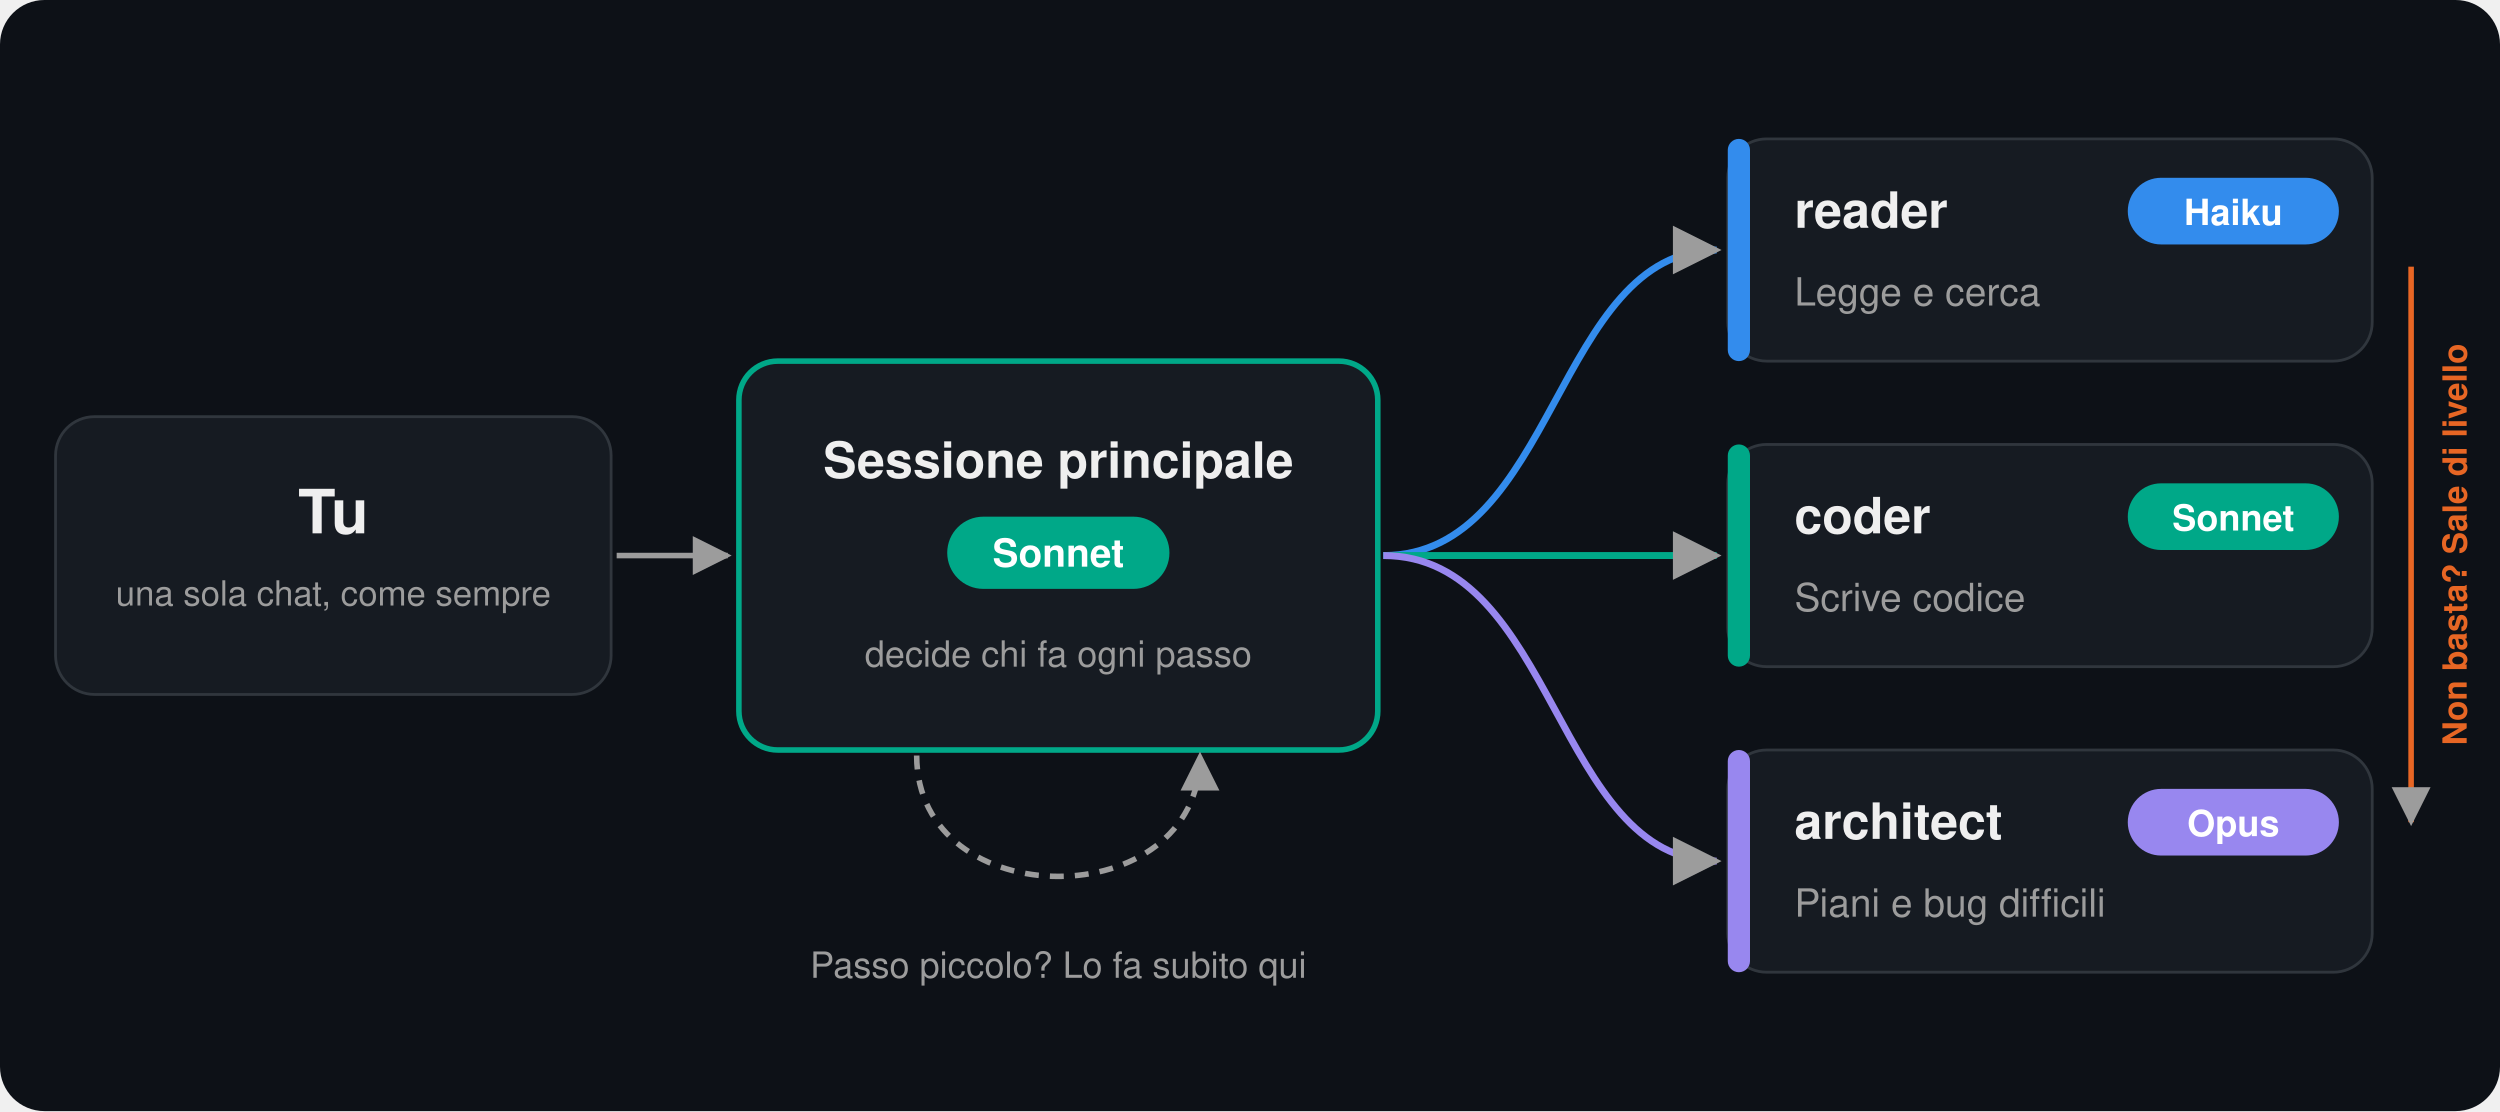
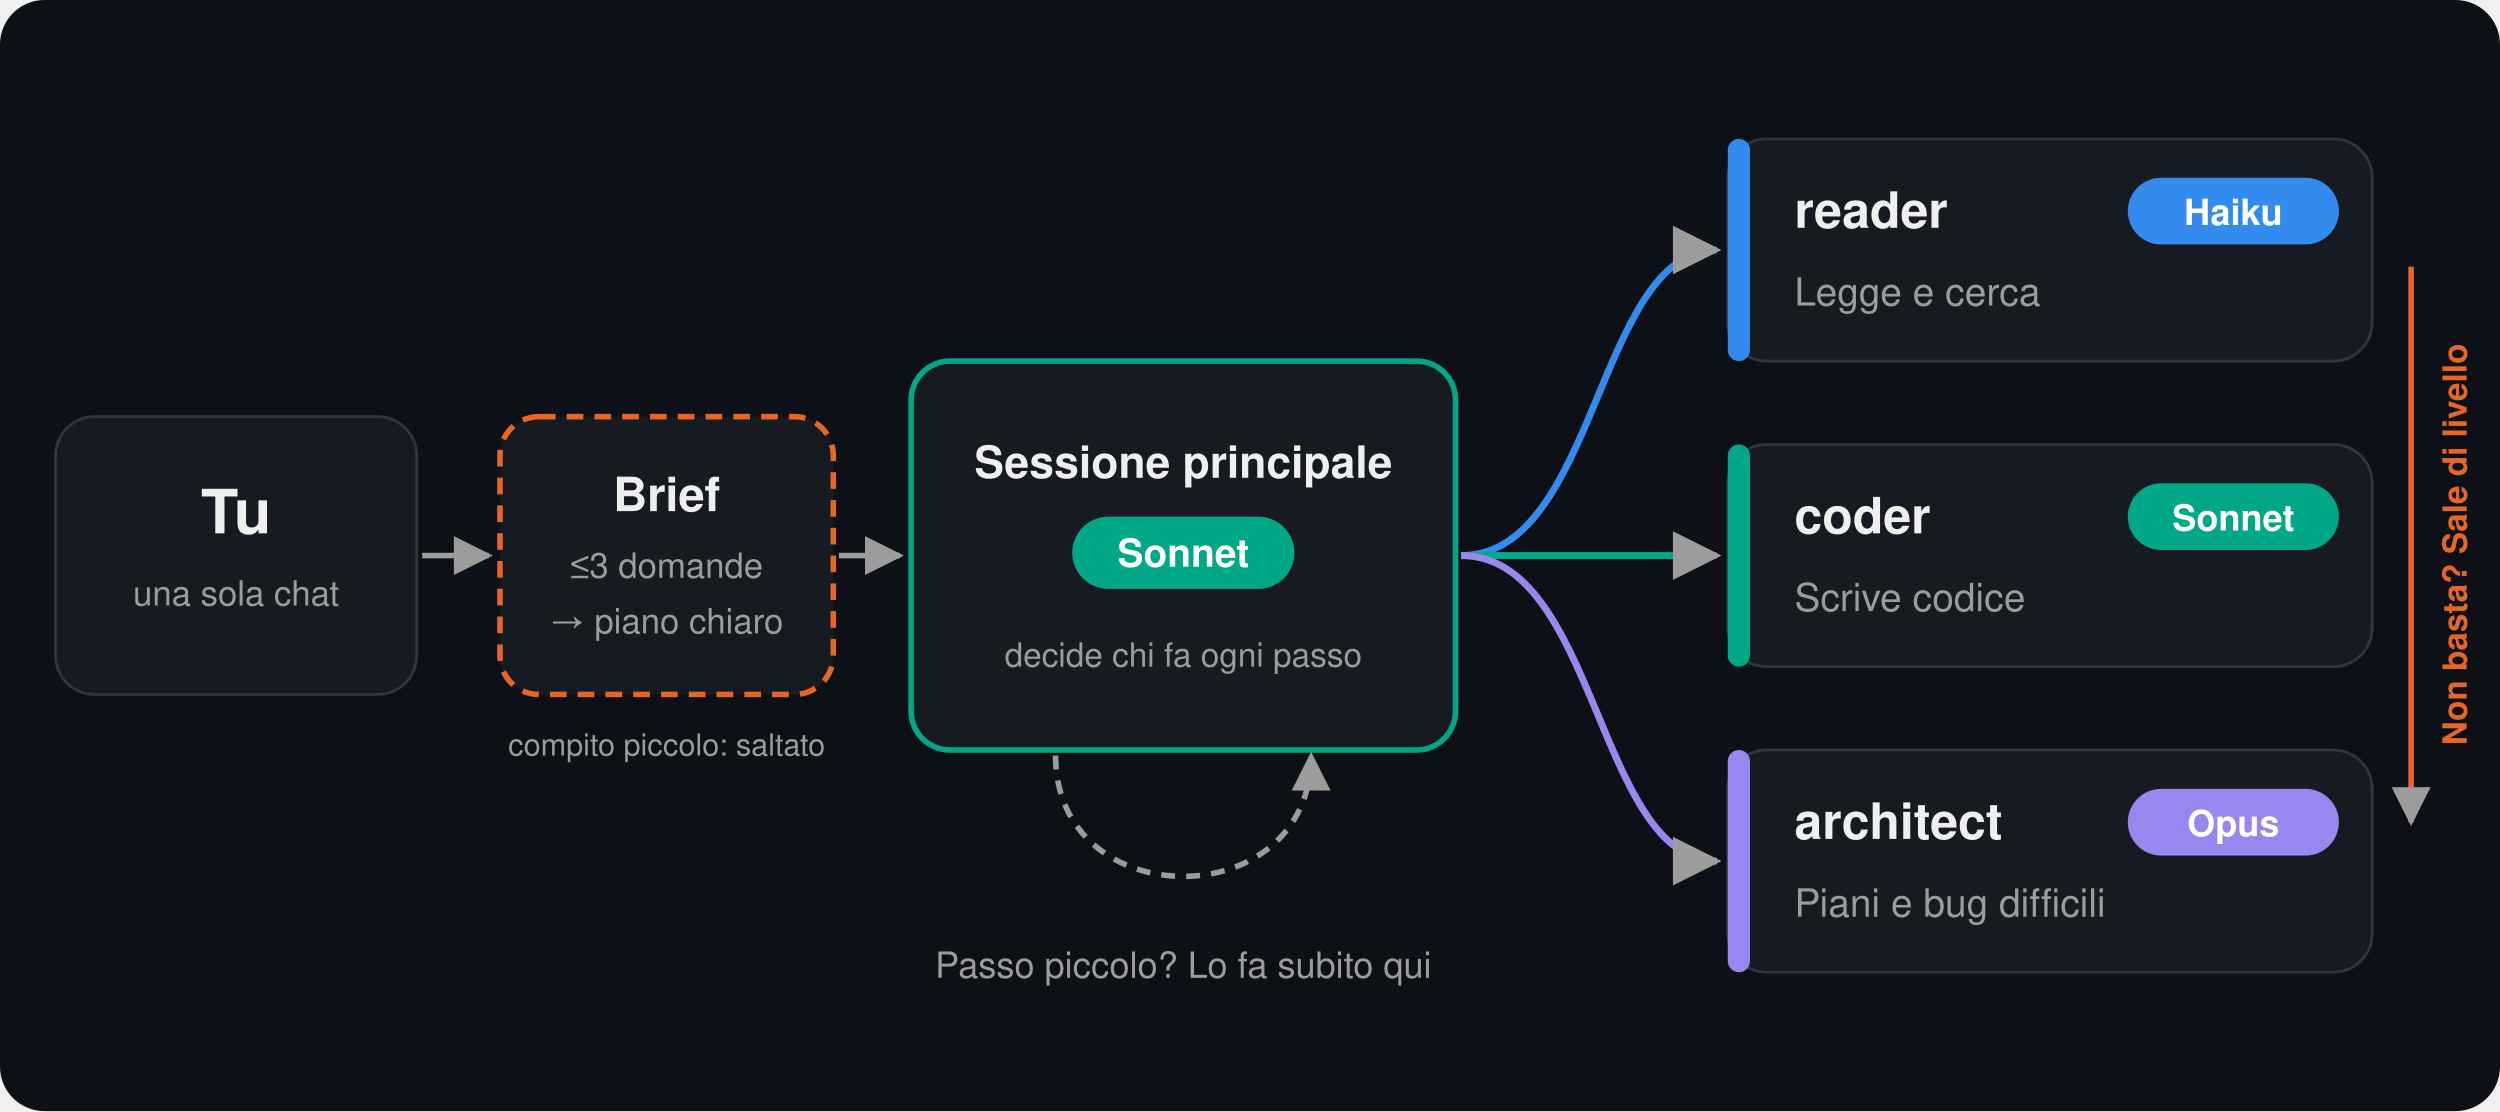
<svg xmlns="http://www.w3.org/2000/svg" width="900" height="400" viewBox="0 0 900 400" font-family="-apple-system,BlinkMacSystemFont,Segoe UI,Helvetica,Arial,sans-serif" role="img" aria-label="How model-router routes work">
  <defs>
    <marker id="a" viewBox="0 0 10 10" refX="9" refY="5" markerWidth="7" markerHeight="7" orient="auto-start-reverse">
      <path d="M0,0 L10,5 L0,10 z" fill="#9c9c9c" />
    </marker>
  </defs>
  <rect width="900" height="400" rx="16" fill="#0d1117" />
-   <rect x="20" y="150" width="200" height="100" rx="14" fill="#161b22" stroke="#30363d" />
-   <text x="120" y="192" font-size="22" font-weight="700" fill="#efefef" text-anchor="middle">Tu</text>
-   <text x="120" y="218" font-size="12.5" font-weight="400" fill="#9c9c9c" text-anchor="middle">una sola chat, come sempre</text>
-   <line x1="222" y1="200" x2="262" y2="200" stroke="#9c9c9c" stroke-width="2" marker-end="url(#a)" />
-   <rect x="266" y="130" width="230" height="140" rx="14" fill="#161b22" stroke="#00a888" stroke-width="2" />
-   <text x="381" y="172" font-size="18" font-weight="700" fill="#efefef" text-anchor="middle">Sessione principale</text>
-   <rect x="341" y="186" width="80" height="26" rx="13.0" fill="#00a888" />
-   <text x="381" y="204" font-size="14" font-weight="600" fill="#ffffff" text-anchor="middle">Sonnet</text>
-   <text x="381" y="240" font-size="13" font-weight="400" fill="#9c9c9c" text-anchor="middle">decide chi fa ogni passo</text>
-   <path d="M330,272 C330,330 432,330 432,272" fill="none" stroke="#9c9c9c" stroke-width="2" stroke-dasharray="5 4" marker-end="url(#a)" />
-   <text x="381" y="352" font-size="13" font-weight="400" fill="#9c9c9c" text-anchor="middle">Passo piccolo? Lo fa subito qui</text>
-   <path d="M498,200 C560,200 560,90 618,90" fill="none" stroke="#338ced" stroke-width="2.5" marker-end="url(#a)" />
+   <rect x="20" y="150" width="130" height="100" rx="14" fill="#161b22" stroke="#30363d" />
+   <text x="85" y="192" font-size="22" font-weight="700" fill="#efefef" text-anchor="middle">Tu</text>
+   <text x="85" y="218" font-size="12.5" font-weight="400" fill="#9c9c9c" text-anchor="middle">una sola chat</text>
+   <line x1="152" y1="200" x2="176" y2="200" stroke="#9c9c9c" stroke-width="2" marker-end="url(#a)" />
+   <rect x="180" y="150" width="120" height="100" rx="14" fill="#161b22" stroke="#e76624" stroke-width="2" stroke-dasharray="6 4" />
+   <text x="240" y="184" font-size="17" font-weight="700" fill="#efefef" text-anchor="middle">Brief</text>
+   <text x="240" y="208" font-size="12.5" font-weight="400" fill="#9c9c9c" text-anchor="middle">≤3 domande</text>
+   <text x="240" y="228" font-size="12.5" font-weight="400" fill="#9c9c9c" text-anchor="middle">→ piano chiaro</text>
+   <text x="240" y="272" font-size="11" font-weight="400" fill="#9c9c9c" text-anchor="middle">compito piccolo: saltato</text>
+   <line x1="302" y1="200" x2="324" y2="200" stroke="#9c9c9c" stroke-width="2" marker-end="url(#a)" />
+   <rect x="328" y="130" width="196" height="140" rx="14" fill="#161b22" stroke="#00a888" stroke-width="2" />
+   <text x="426" y="172" font-size="16" font-weight="700" fill="#efefef" text-anchor="middle">Sessione principale</text>
+   <rect x="386" y="186" width="80" height="26" rx="13.0" fill="#00a888" />
+   <text x="426" y="204" font-size="14" font-weight="600" fill="#ffffff" text-anchor="middle">Sonnet</text>
+   <text x="426" y="240" font-size="12" font-weight="400" fill="#9c9c9c" text-anchor="middle">decide chi fa ogni passo</text>
+   <path d="M380,272 C380,330 472,330 472,272" fill="none" stroke="#9c9c9c" stroke-width="2" stroke-dasharray="5 4" marker-end="url(#a)" />
+   <text x="426" y="352" font-size="13" font-weight="400" fill="#9c9c9c" text-anchor="middle">Passo piccolo? Lo fa subito qui</text>
+   <path d="M526,200 C575,200 575,90 618,90" fill="none" stroke="#338ced" stroke-width="2.5" marker-end="url(#a)" />
  <rect x="622" y="50" width="232" height="80" rx="14" fill="#161b22" stroke="#30363d" />
  <rect x="622" y="50" width="8" height="80" rx="4" fill="#338ced" />
  <text x="646" y="82" font-size="18" font-weight="700" fill="#efefef" text-anchor="start">reader</text>
  <rect x="766" y="64" width="76" height="24" rx="12.0" fill="#338ced" />
  <text x="804" y="81" font-size="13" font-weight="600" fill="#ffffff" text-anchor="middle">Haiku</text>
  <text x="646" y="110" font-size="14" font-weight="400" fill="#9c9c9c" text-anchor="start">Legge e cerca</text>
-   <path d="M498,200 C560,200 560,200 618,200" fill="none" stroke="#00a888" stroke-width="2.5" marker-end="url(#a)" />
+   <path d="M526,200 C575,200 575,200 618,200" fill="none" stroke="#00a888" stroke-width="2.5" marker-end="url(#a)" />
  <rect x="622" y="160" width="232" height="80" rx="14" fill="#161b22" stroke="#30363d" />
  <rect x="622" y="160" width="8" height="80" rx="4" fill="#00a888" />
  <text x="646" y="192" font-size="18" font-weight="700" fill="#efefef" text-anchor="start">coder</text>
  <rect x="766" y="174" width="76" height="24" rx="12.0" fill="#00a888" />
  <text x="804" y="191" font-size="13" font-weight="600" fill="#ffffff" text-anchor="middle">Sonnet</text>
  <text x="646" y="220" font-size="14" font-weight="400" fill="#9c9c9c" text-anchor="start">Scrive codice</text>
-   <path d="M498,200 C560,200 560,310 618,310" fill="none" stroke="#9887ef" stroke-width="2.5" marker-end="url(#a)" />
+   <path d="M526,200 C575,200 575,310 618,310" fill="none" stroke="#9887ef" stroke-width="2.5" marker-end="url(#a)" />
  <rect x="622" y="270" width="232" height="80" rx="14" fill="#161b22" stroke="#30363d" />
  <rect x="622" y="270" width="8" height="80" rx="4" fill="#9887ef" />
  <text x="646" y="302" font-size="18" font-weight="700" fill="#efefef" text-anchor="start">architect</text>
  <rect x="766" y="284" width="76" height="24" rx="12.0" fill="#9887ef" />
  <text x="804" y="301" font-size="13" font-weight="600" fill="#ffffff" text-anchor="middle">Opus</text>
  <text x="646" y="330" font-size="14" font-weight="400" fill="#9c9c9c" text-anchor="start">Piani e bug difficili</text>
  <line x1="868" y1="96" x2="868" y2="296" stroke="#e76624" stroke-width="2" marker-end="url(#a)" />
  <text x="0" y="0" font-size="12" fill="#e76624" text-anchor="middle" transform="translate(888,196) rotate(-90)" font-weight="600">Non basta? Sale di livello</text>
</svg>
